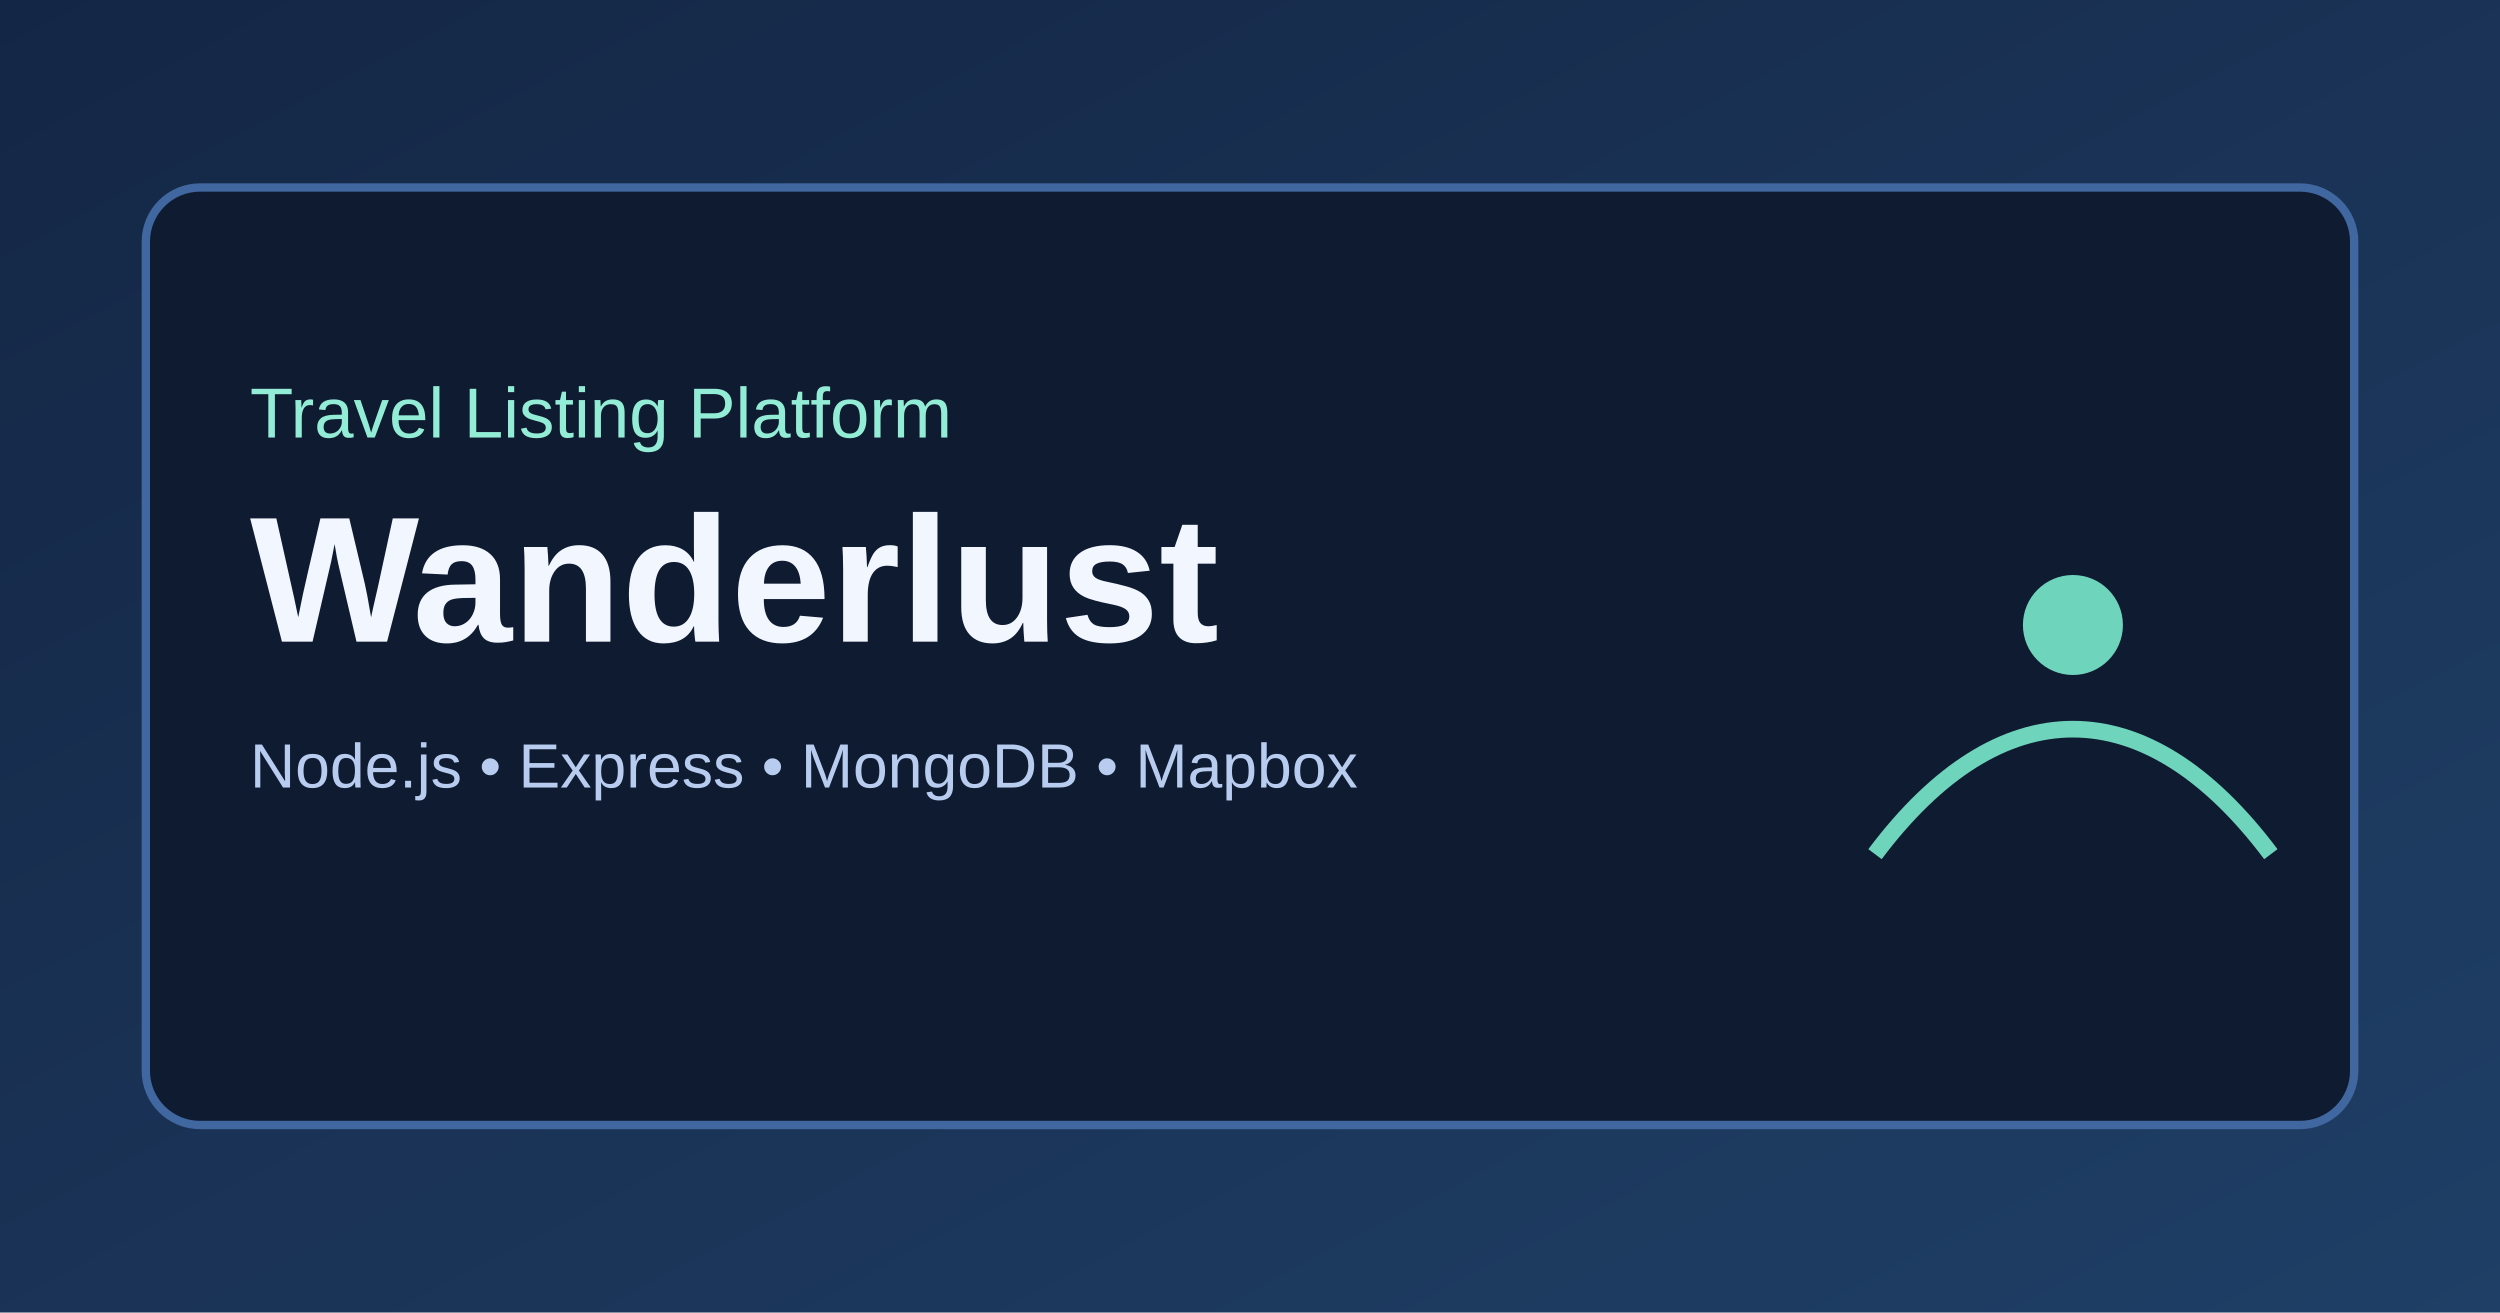
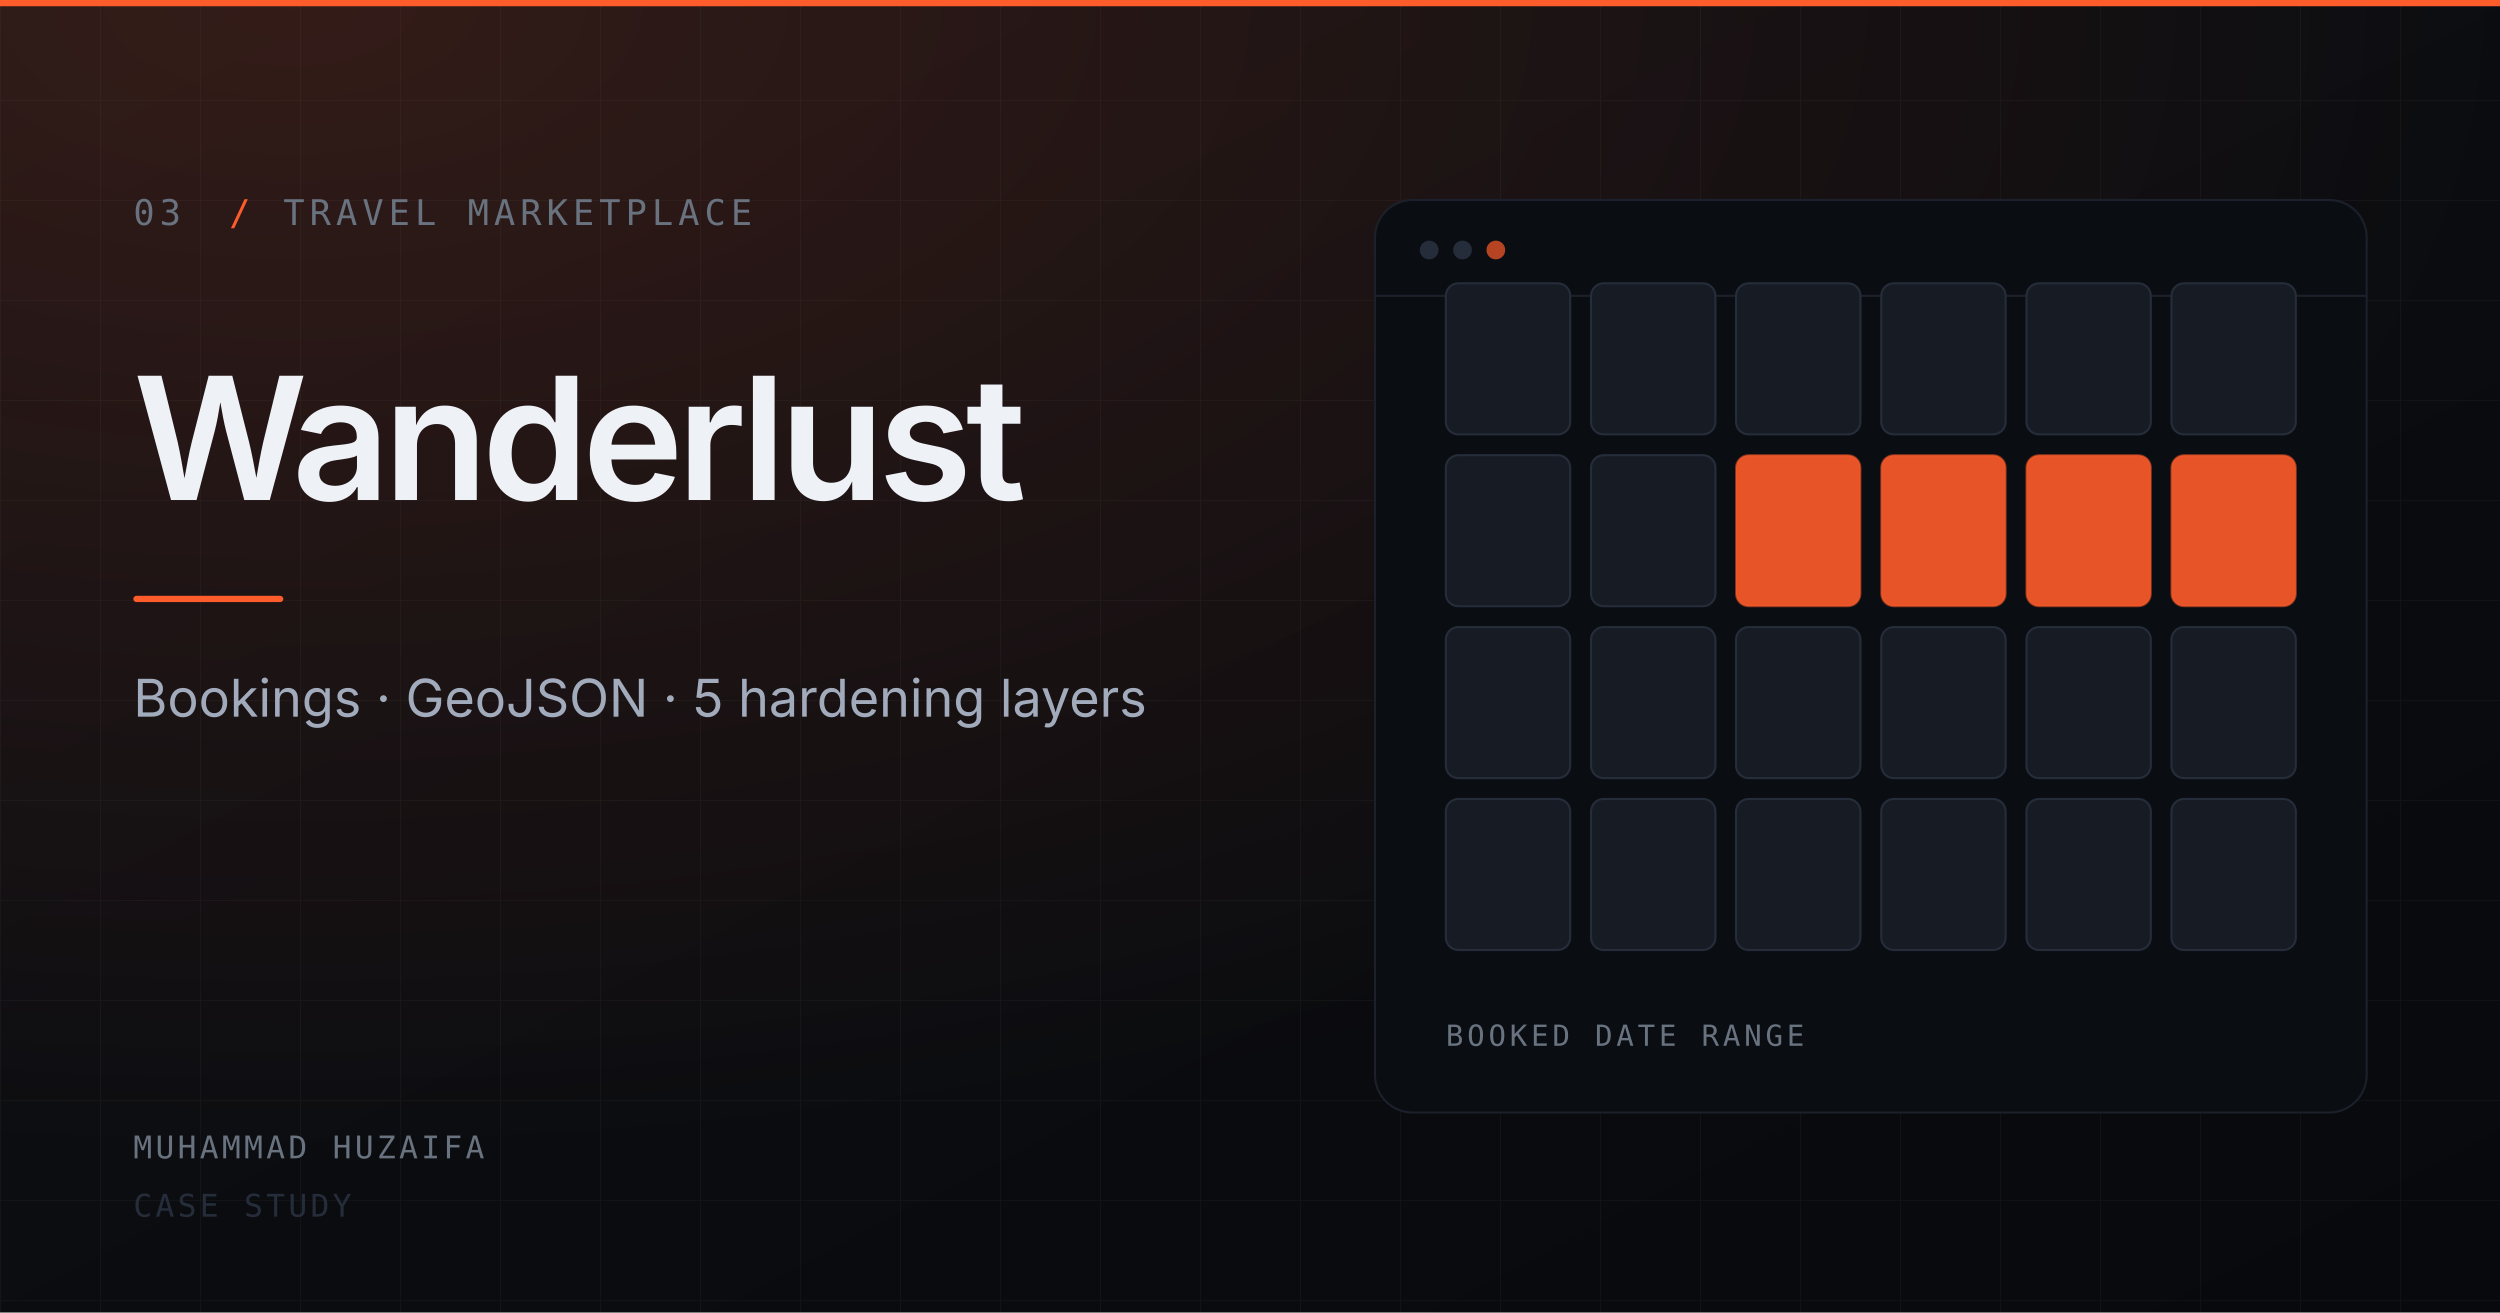
- <svg xmlns="http://www.w3.org/2000/svg" viewBox="0 0 1200 630" role="img" aria-label="Wanderlust thumbnail">
+ <svg xmlns="http://www.w3.org/2000/svg" width="1200" height="630" viewBox="0 0 1200 630" role="img" aria-label="Wanderlust — Travel marketplace">
  <defs>
    <linearGradient id="bg" x1="0" y1="0" x2="1" y2="1">
-       <stop offset="0%" stop-color="#142645" />
-       <stop offset="100%" stop-color="#1f3f66" />
+       <stop offset="0" stop-color="#0d1015" />
+       <stop offset="1" stop-color="#08090c" />
    </linearGradient>
+     <radialGradient id="glow" cx="0.12" cy="0" r="0.9">
+       <stop offset="0" stop-color="#ff5c2b" stop-opacity="0.16" />
+       <stop offset="1" stop-color="#ff5c2b" stop-opacity="0" />
+     </radialGradient>
+     <pattern id="grid" width="48" height="48" patternUnits="userSpaceOnUse">
+       <path d="M48 0H0V48" fill="none" stroke="#ffffff" stroke-opacity="0.035" stroke-width="1" />
+     </pattern>
  </defs>
  <rect width="1200" height="630" fill="url(#bg)" />
-   <rect x="70" y="90" width="1060" height="450" rx="26" fill="#0f1b30" stroke="#40679f" stroke-width="4" />
-   <text x="120" y="210" fill="#93edd6" font-size="34" font-family="Arial, sans-serif">Travel Listing Platform</text>
-   <text x="120" y="308" fill="#f1f6ff" font-size="86" font-weight="700" font-family="Arial, sans-serif">Wanderlust</text>
-   <text x="120" y="378" fill="#b7ccef" font-size="30" font-family="Arial, sans-serif">Node.js • Express • MongoDB • Mapbox</text>
-   <path d="M900 410 C960 330 1030 330 1090 410" stroke="#6fd4bc" stroke-width="8" fill="none" />
-   <circle cx="995" cy="300" r="24" fill="#6fd4bc" />
+   <rect width="1200" height="630" fill="url(#grid)" />
+   <rect width="1200" height="630" fill="url(#glow)" />
+   <rect x="0" y="0" width="1200" height="3" fill="#ff5c2b" />
+   <g font-family="'JetBrains Mono', ui-monospace, 'SF Mono', Menlo, monospace" font-size="17" letter-spacing="2.4" fill="#69727f">
+     <text x="64" y="108">03</text>
+     <text x="110" y="108" fill="#ff5c2b">/</text>
+     <text x="136" y="108">TRAVEL MARKETPLACE</text>
+   </g>
+   <text x="64" y="240" font-family="Inter, 'Space Grotesk', ui-sans-serif, system-ui, -apple-system, 'Segoe UI', sans-serif" font-size="82" font-weight="600" letter-spacing="-3" fill="#eef1f6">Wanderlust</text>
+   <rect x="64" y="286" width="72" height="3" rx="1.5" fill="#ff5c2b" />
+   <text x="64" y="344" font-family="Inter, 'Space Grotesk', ui-sans-serif, system-ui, -apple-system, 'Segoe UI', sans-serif" font-size="25" fill="#a2abbb">Bookings · GeoJSON · 5 hardening layers</text>
+   <g font-family="'JetBrains Mono', ui-monospace, 'SF Mono', Menlo, monospace" font-size="15" letter-spacing="1.6" fill="#69727f">
+     <text x="64" y="556">MUHAMMAD HUZAIFA</text>
+     <text x="64" y="584" fill="#262d3a">CASE STUDY</text>
+   </g>
+   <rect x="660" y="96" width="476" height="438" rx="18" fill="#0a0d12" stroke="#1b202a" />
+   <g>
+     <circle cx="686" cy="120" r="4.5" fill="#262d3a" />
+     <circle cx="702" cy="120" r="4.5" fill="#262d3a" />
+     <circle cx="718" cy="120" r="4.5" fill="#ff5c2b" fill-opacity="0.7" />
+   </g>
+   <line x1="660" y1="142" x2="1136" y2="142" stroke="#1b202a" />
+   <g>
+     <rect x="694.0" y="136.0" width="59.7" height="72.5" rx="6" fill="#161b24" fill-opacity="1" stroke="#262d3a" stroke-opacity="1" />
+     <rect x="763.7" y="136.0" width="59.7" height="72.5" rx="6" fill="#161b24" fill-opacity="1" stroke="#262d3a" stroke-opacity="1" />
+     <rect x="833.3" y="136.0" width="59.7" height="72.5" rx="6" fill="#161b24" fill-opacity="1" stroke="#262d3a" stroke-opacity="1" />
+     <rect x="903.0" y="136.0" width="59.7" height="72.5" rx="6" fill="#161b24" fill-opacity="1" stroke="#262d3a" stroke-opacity="1" />
+     <rect x="972.7" y="136.0" width="59.7" height="72.5" rx="6" fill="#161b24" fill-opacity="1" stroke="#262d3a" stroke-opacity="1" />
+     <rect x="1042.3" y="136.0" width="59.7" height="72.5" rx="6" fill="#161b24" fill-opacity="1" stroke="#262d3a" stroke-opacity="1" />
+     <rect x="694.0" y="218.5" width="59.7" height="72.5" rx="6" fill="#161b24" fill-opacity="1" stroke="#262d3a" stroke-opacity="1" />
+     <rect x="763.7" y="218.5" width="59.7" height="72.5" rx="6" fill="#161b24" fill-opacity="1" stroke="#262d3a" stroke-opacity="1" />
+     <rect x="833.3" y="218.5" width="59.7" height="72.5" rx="6" fill="#ff5c2b" fill-opacity="0.9" stroke="#ff5c2b" stroke-opacity="0.5" />
+     <rect x="903.0" y="218.5" width="59.7" height="72.5" rx="6" fill="#ff5c2b" fill-opacity="0.9" stroke="#ff5c2b" stroke-opacity="0.5" />
+     <rect x="972.7" y="218.5" width="59.7" height="72.5" rx="6" fill="#ff5c2b" fill-opacity="0.9" stroke="#ff5c2b" stroke-opacity="0.5" />
+     <rect x="1042.3" y="218.5" width="59.7" height="72.5" rx="6" fill="#ff5c2b" fill-opacity="0.9" stroke="#ff5c2b" stroke-opacity="0.5" />
+     <rect x="694.0" y="301.0" width="59.7" height="72.5" rx="6" fill="#161b24" fill-opacity="1" stroke="#262d3a" stroke-opacity="1" />
+     <rect x="763.7" y="301.0" width="59.7" height="72.5" rx="6" fill="#161b24" fill-opacity="1" stroke="#262d3a" stroke-opacity="1" />
+     <rect x="833.3" y="301.0" width="59.7" height="72.5" rx="6" fill="#161b24" fill-opacity="1" stroke="#262d3a" stroke-opacity="1" />
+     <rect x="903.0" y="301.0" width="59.7" height="72.5" rx="6" fill="#161b24" fill-opacity="1" stroke="#262d3a" stroke-opacity="1" />
+     <rect x="972.7" y="301.0" width="59.7" height="72.5" rx="6" fill="#161b24" fill-opacity="1" stroke="#262d3a" stroke-opacity="1" />
+     <rect x="1042.3" y="301.0" width="59.7" height="72.5" rx="6" fill="#161b24" fill-opacity="1" stroke="#262d3a" stroke-opacity="1" />
+     <rect x="694.0" y="383.5" width="59.7" height="72.5" rx="6" fill="#161b24" fill-opacity="1" stroke="#262d3a" stroke-opacity="1" />
+     <rect x="763.7" y="383.5" width="59.7" height="72.5" rx="6" fill="#161b24" fill-opacity="1" stroke="#262d3a" stroke-opacity="1" />
+     <rect x="833.3" y="383.5" width="59.7" height="72.5" rx="6" fill="#161b24" fill-opacity="1" stroke="#262d3a" stroke-opacity="1" />
+     <rect x="903.0" y="383.5" width="59.7" height="72.5" rx="6" fill="#161b24" fill-opacity="1" stroke="#262d3a" stroke-opacity="1" />
+     <rect x="972.7" y="383.5" width="59.7" height="72.5" rx="6" fill="#161b24" fill-opacity="1" stroke="#262d3a" stroke-opacity="1" />
+     <rect x="1042.3" y="383.5" width="59.7" height="72.5" rx="6" fill="#161b24" fill-opacity="1" stroke="#262d3a" stroke-opacity="1" />
+   </g>
+   <text x="694" y="502" font-family="'JetBrains Mono', ui-monospace, 'SF Mono', Menlo, monospace" font-size="14" letter-spacing="1.8" fill="#69727f">BOOKED DATE RANGE</text>
</svg>
